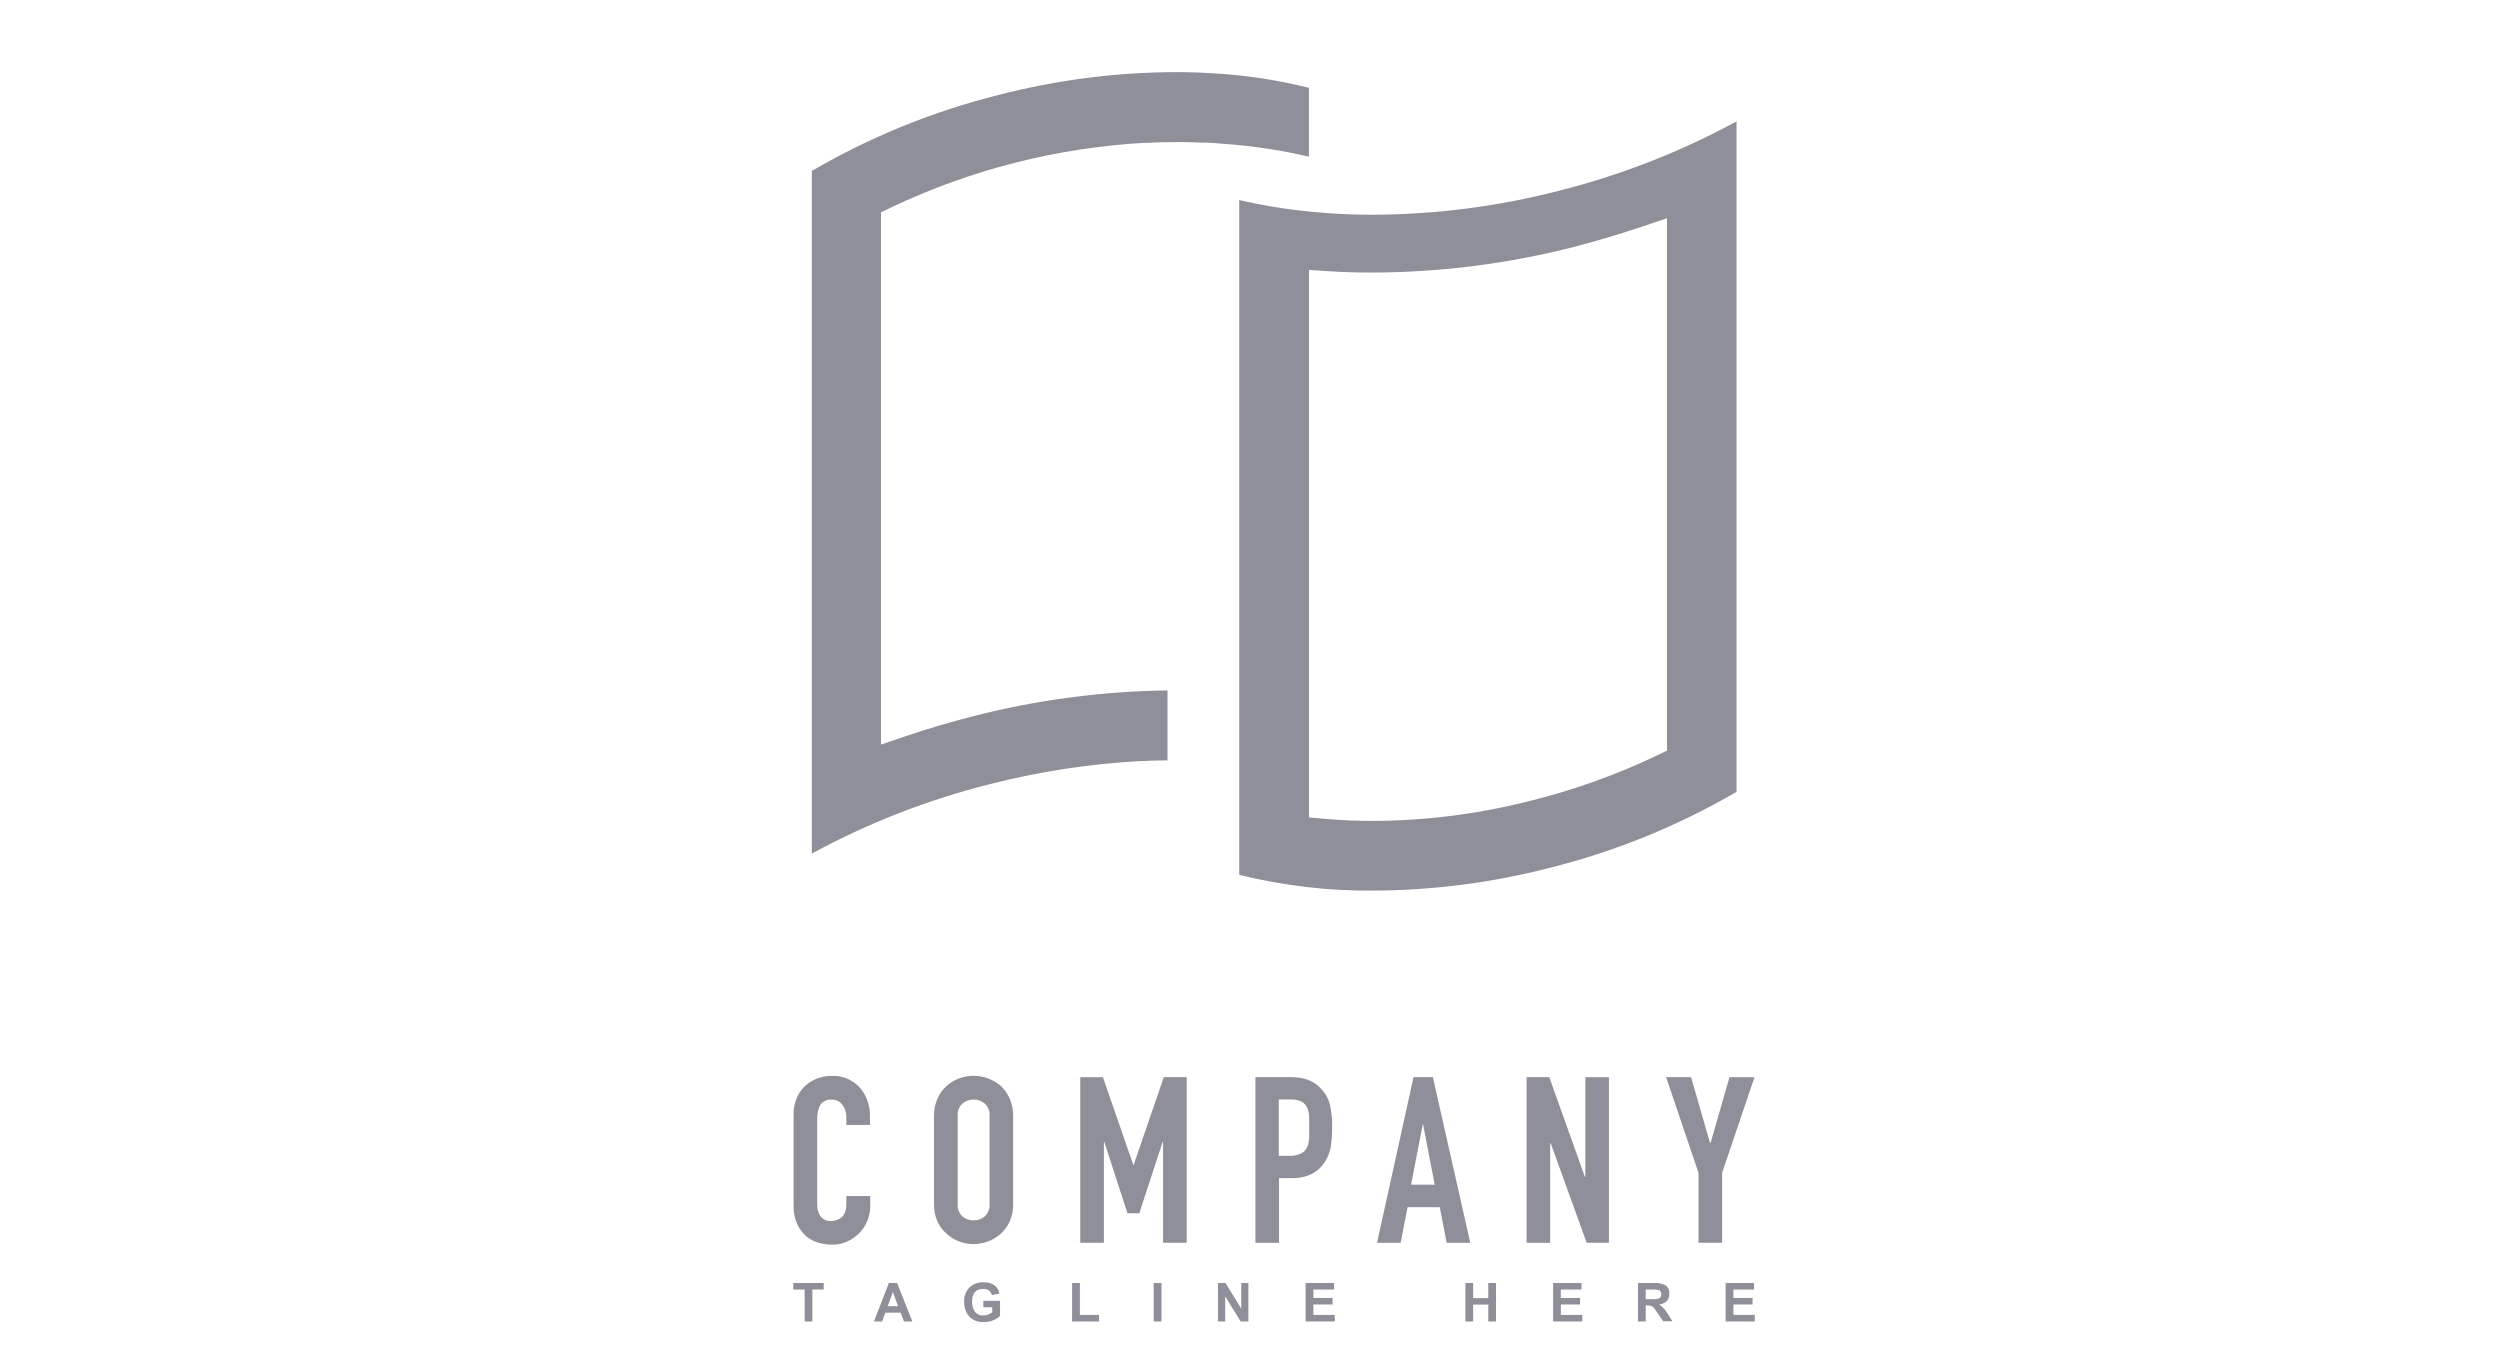
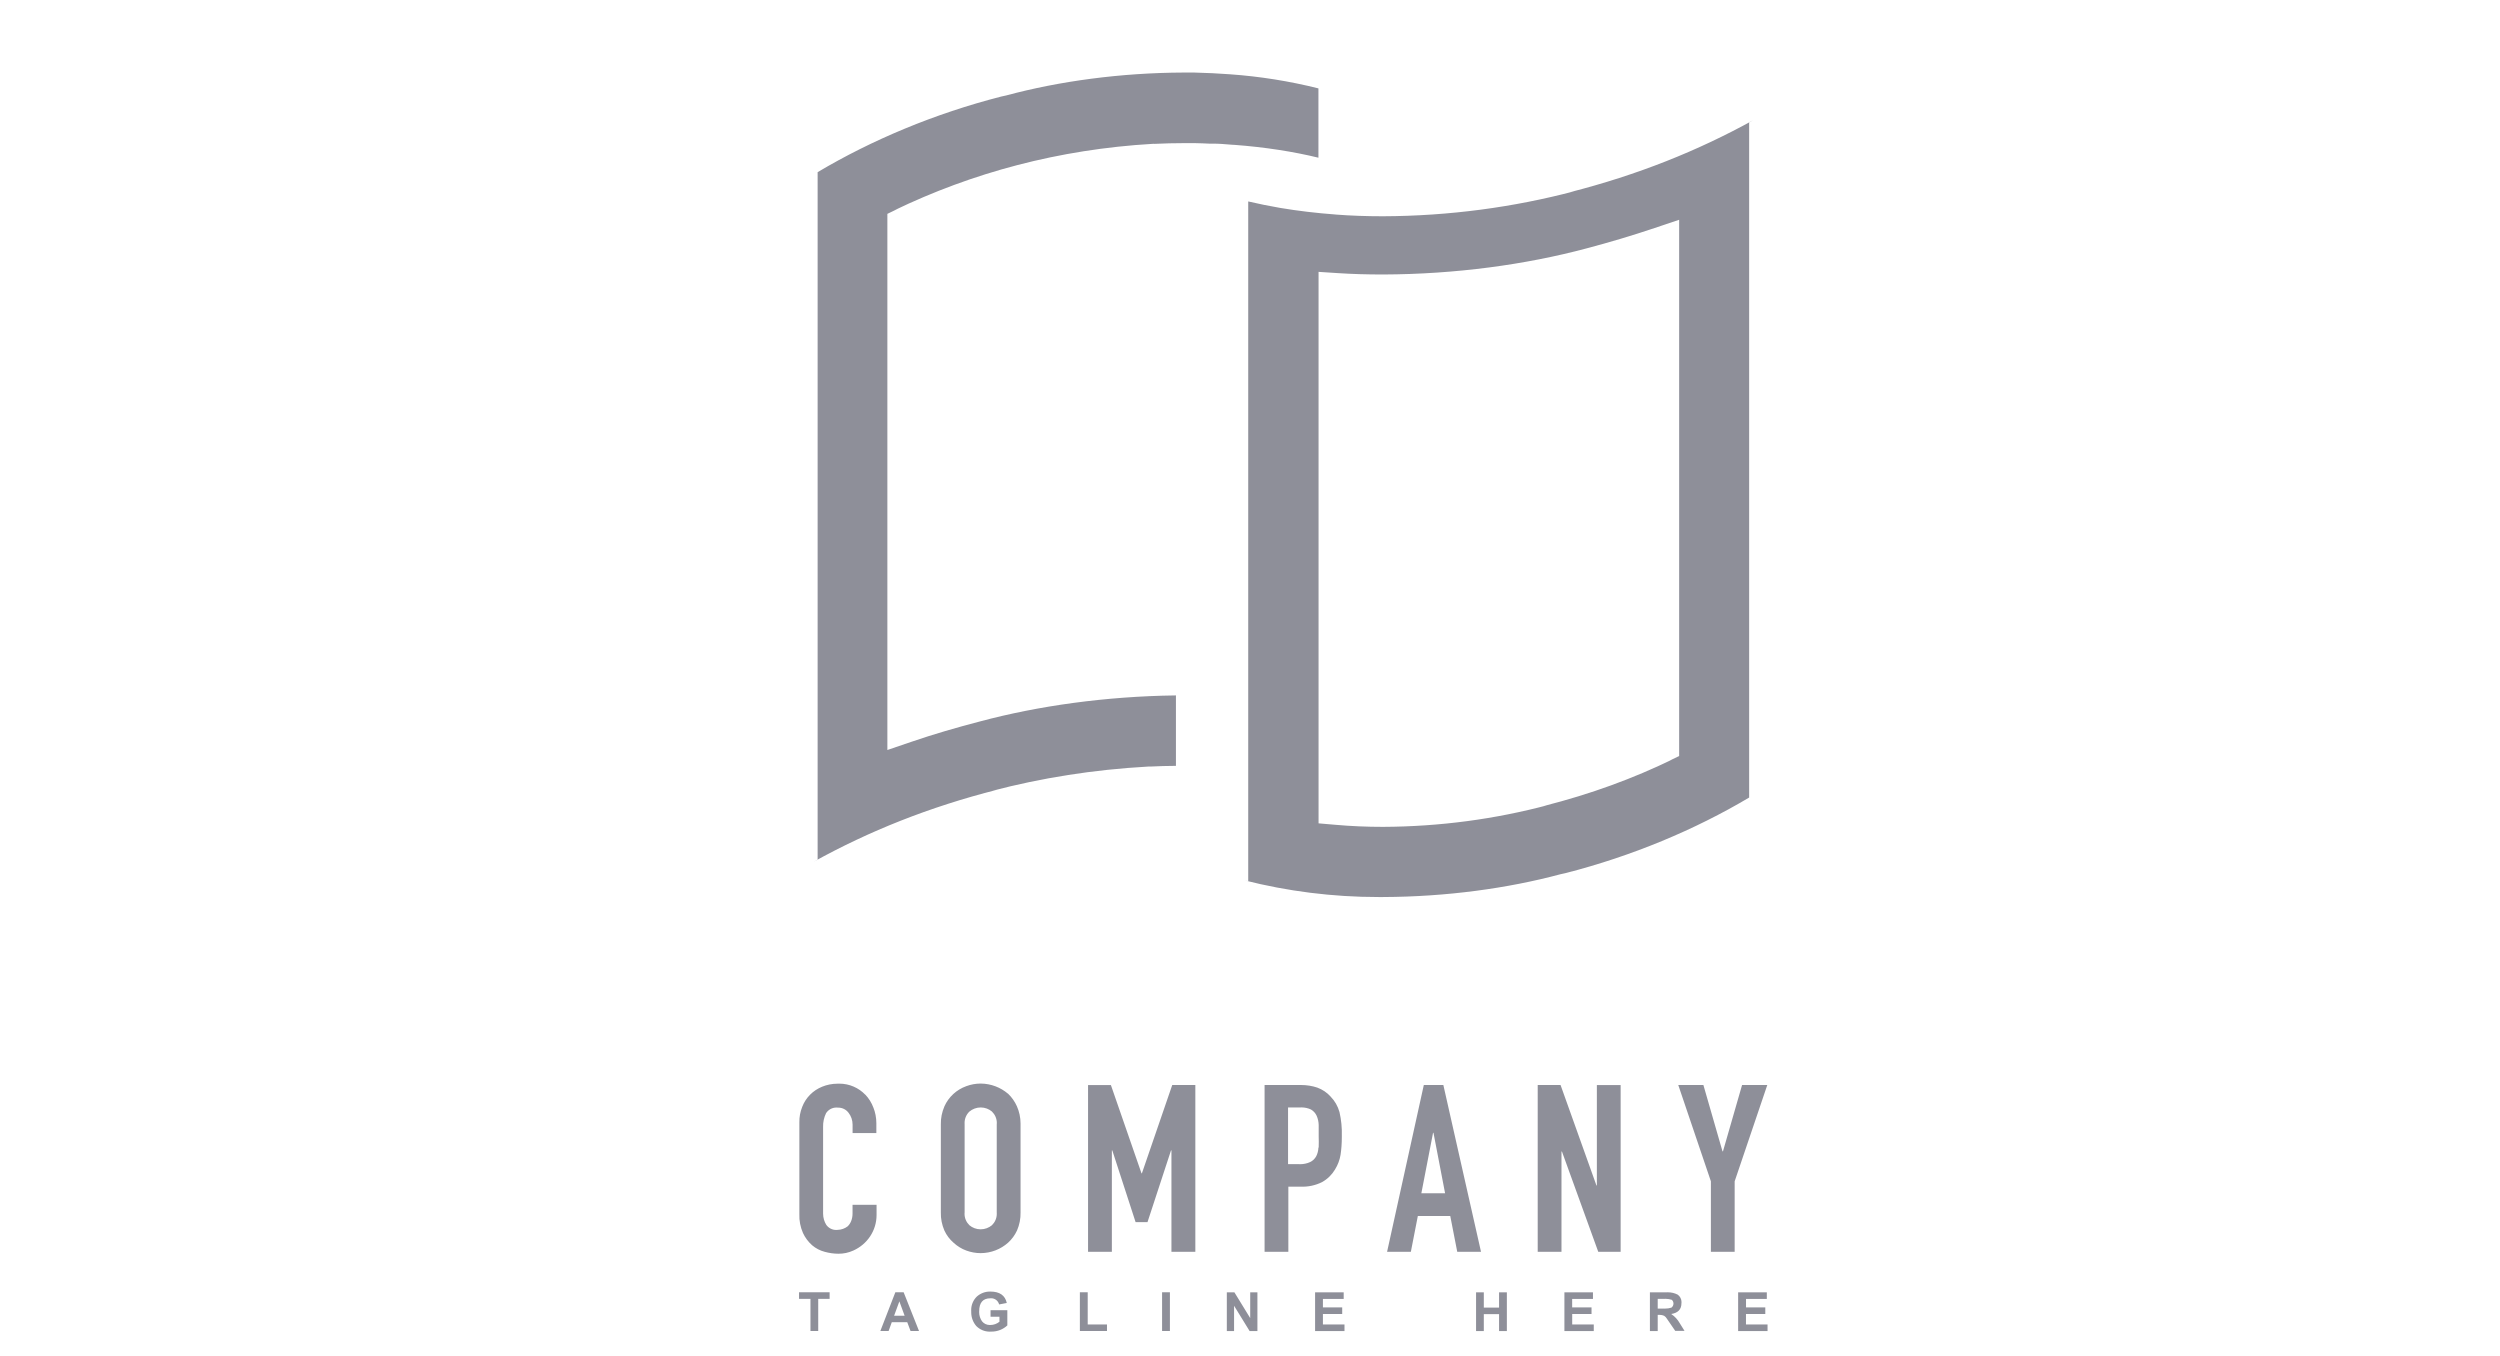
- <svg xmlns="http://www.w3.org/2000/svg" width="104" height="56" fill="none">
-   <g fill="#8E8F99">
-     <path fill-rule="evenodd" d="M50.114 5.935h-.137c-.21-.013-.42-.018-.63-.023h-.455c-.397 0-.802.01-1.204.03a.625.625 0 0 0-.091 0A28.275 28.275 0 0 0 37.08 8.625l-.432.208v22.142l1.012-.344c.888-.305 1.834-.58 2.813-.834a34.329 34.329 0 0 1 8.095-1.075v2.909c-.362.002-.713.012-1.065.03h-.084a32.36 32.36 0 0 0-6.228.956 31.635 31.635 0 0 0-7.42 2.892V7.112a29.727 29.727 0 0 1 7.785-3.166A29.793 29.793 0 0 1 48.892 3h.427c.511.013 1.01.036 1.478.071 1.233.087 2.456.282 3.655.583v2.863a22.623 22.623 0 0 0-3.541-.534l-.073-.006c-.247-.021-.494-.042-.724-.042Zm5.039 2.926c.635.049 1.293.072 1.958.072a31.467 31.467 0 0 0 7.713-.99A31.777 31.777 0 0 0 72.24 5.05v27.89a29.815 29.815 0 0 1-7.786 3.166 29.943 29.943 0 0 1-7.337.944 22.405 22.405 0 0 1-5.565-.656V8.322c.43.1.873.191 1.323.267.739.125 1.518.216 2.277.272Zm14.194.217-1.012.34c-.93.313-1.87.593-2.813.842a34.263 34.263 0 0 1-8.406 1.078c-.66 0-1.267-.018-1.854-.056l-.807-.053V34.006l.693.06c.642.057 1.305.085 1.973.085a26.884 26.884 0 0 0 6.62-.857 27.764 27.764 0 0 0 5.174-1.86l.432-.208V9.078Z" clip-rule="evenodd" />
-     <path d="M35.737 45.212a1.491 1.491 0 0 0-1.126-.455 1.672 1.672 0 0 0-.65.122 1.464 1.464 0 0 0-.832.842c-.08.2-.119.413-.116.628v3.794c-.01.267.042.533.149.778.09.195.219.368.38.509.151.127.329.22.52.27.185.051.376.078.567.078.211.002.42-.043.612-.132a1.6 1.6 0 0 0 .96-1.465v-.424h-.993v.338a.88.88 0 0 1-.058.338.608.608 0 0 1-.144.214.697.697 0 0 1-.415.145.503.503 0 0 1-.465-.204.898.898 0 0 1-.132-.508v-3.538c-.006-.196.036-.39.122-.567a.507.507 0 0 1 .485-.229.527.527 0 0 1 .443.214.806.806 0 0 1 .164.509v.328h.982v-.387a1.79 1.79 0 0 0-.121-.664 1.56 1.56 0 0 0-.332-.534ZM41.629 45.17a1.765 1.765 0 0 0-1.128-.418c-.202 0-.403.037-.592.107A1.56 1.56 0 0 0 39 45.7c-.1.231-.15.482-.145.735v3.638c-.007.256.043.51.145.745.09.196.22.37.384.509.152.14.33.25.524.32.19.07.39.106.592.107a1.714 1.714 0 0 0 1.128-.427c.158-.142.285-.315.374-.509.102-.234.151-.489.145-.745v-3.639a1.77 1.77 0 0 0-.145-.734 1.641 1.641 0 0 0-.374-.532Zm-.463 4.904a.656.656 0 0 1-.197.527.727.727 0 0 1-.934 0 .65.65 0 0 1-.197-.527v-3.639a.653.653 0 0 1 .197-.526.726.726 0 0 1 .934 0 .652.652 0 0 1 .197.526v3.64ZM49.367 51.7v-6.89h-.953l-1.253 3.647h-.017l-1.263-3.646h-.943v6.888h.984v-4.19h.018l.963 2.962h.491l.971-2.962h.018v4.19h.984ZM54.958 45.294c-.151-.17-.343-.3-.556-.377a2.184 2.184 0 0 0-.714-.107h-1.462v6.89h.982v-2.691h.505c.307.014.611-.051.886-.188a1.43 1.43 0 0 0 .539-.527c.113-.183.19-.387.225-.6a4.9 4.9 0 0 0 .053-.783c.01-.33-.023-.662-.096-.984a1.466 1.466 0 0 0-.362-.633Zm-.506 2.1a.867.867 0 0 1-.091.359.552.552 0 0 1-.253.241 1.006 1.006 0 0 1-.463.087h-.448v-2.342h.506a.942.942 0 0 1 .443.086.556.556 0 0 1 .23.254c.054.121.083.252.086.384v.458c0 .16.01.326 0 .473h-.01ZM59.608 44.81h-.805l-1.518 6.89h.982l.288-1.48h1.339l.288 1.48h.981l-1.555-6.89Zm-.906 4.471.483-2.497h.018l.48 2.497h-.981ZM65.95 48.96h-.018l-1.482-4.15h-.944v6.89h.981v-4.143h.02l1.5 4.142h.924v-6.888h-.981v4.15ZM71.948 44.81l-.79 2.74h-.02l-.79-2.74H69.31l1.348 3.978v2.911h.982v-2.911l1.348-3.977h-1.04ZM33 53.645h.473v1.327h.321v-1.328h.47v-.272H33v.273ZM36.977 53.372l-.62 1.6h.341l.132-.364h.638l.136.364h.35l-.636-1.6h-.341Zm-.05.967.217-.593.217.593h-.435ZM40.908 54.382h.37v.206a.613.613 0 0 1-.38.135.404.404 0 0 1-.34-.153.67.67 0 0 1-.118-.417c0-.356.154-.534.46-.534a.337.337 0 0 1 .362.255l.316-.062c-.068-.312-.293-.47-.678-.47a.804.804 0 0 0-.559.206.78.78 0 0 0-.23.615.872.872 0 0 0 .205.6.776.776 0 0 0 .607.235.96.96 0 0 0 .678-.255v-.63h-.693v.27ZM44.923 53.372h-.324v1.6h1.12V54.7h-.796v-1.328ZM48.318 53.372h-.324v1.6h.324v-1.6ZM51.636 54.44l-.655-1.068h-.313v1.6h.3v-1.045l.643 1.045h.322v-1.6h-.297v1.069ZM54.637 54.267h.797v-.272h-.797v-.35h.857v-.273h-1.181v1.6h1.214V54.7h-.89v-.433ZM61.912 54.003h-.63v-.63h-.32v1.599h.32v-.7h.63v.7h.322v-1.6h-.322v.631ZM64.93 54.267h.8v-.272h-.8v-.35h.86v-.273H64.61v1.6h1.212V54.7h-.89v-.433ZM69.023 54.268c.279-.044.42-.191.42-.445a.383.383 0 0 0-.157-.356.904.904 0 0 0-.468-.094h-.678v1.599h.322v-.669h.063a.431.431 0 0 1 .2.036c.047.029.086.069.114.117l.349.508h.384l-.195-.312a1.115 1.115 0 0 0-.354-.384Zm-.324-.222h-.237v-.401h.253a.84.84 0 0 1 .326.038.21.21 0 0 1-.015.325.913.913 0 0 1-.327.038ZM72.11 54.267h.796v-.272h-.796v-.35h.86v-.273h-1.184v1.6H73V54.7h-.89v-.433Z" />
-   </g>
+ <svg xmlns="http://www.w3.org/2000/svg" version="1.1" width="59" height="32" viewBox="0 0 59 32">
+   <path fill="#8e8f99" d="M28.637 3.391h-0.078c-0.12-0.007-0.24-0.010-0.36-0.013h-0.26c-0.227 0-0.458 0.006-0.688 0.017-0.008-0.001-0.017-0.001-0.026-0.001s-0.018 0-0.027 0.001l0.001-0c-2.206 0.129-4.255 0.68-6.106 1.575l0.096-0.042-0.247 0.119v12.653l0.578-0.197c0.507-0.174 1.048-0.331 1.607-0.477 1.382-0.37 2.973-0.592 4.612-0.614l0.013-0v1.662c-0.207 0.001-0.407 0.007-0.609 0.017h-0.048c-1.299 0.073-2.516 0.268-3.688 0.575l0.129-0.029c-1.61 0.409-3.021 0.975-4.333 1.7l0.093-0.047v-16.227c1.281-0.761 2.762-1.382 4.331-1.784l0.118-0.026c1.256-0.338 2.7-0.535 4.189-0.541h0.247c0.292 0.007 0.577 0.021 0.845 0.041 0.705 0.050 1.403 0.161 2.089 0.333v1.636c-0.583-0.143-1.274-0.251-1.981-0.303l-0.042-0.002-0.042-0.003c-0.141-0.012-0.282-0.024-0.414-0.024zM31.516 5.063c0.363 0.028 0.739 0.041 1.119 0.041 1.569-0.006 3.086-0.212 4.533-0.594l-0.125 0.028c1.61-0.411 3.020-0.977 4.331-1.7l-0.094 0.047v15.937c-1.281 0.761-2.762 1.381-4.331 1.783l-0.118 0.026c-1.257 0.337-2.7 0.533-4.189 0.539h-0.004c-0.031 0-0.067 0-0.103 0-1.093 0-2.153-0.137-3.166-0.394l0.089 0.019v-16.041c0.246 0.057 0.499 0.109 0.756 0.153 0.422 0.071 0.867 0.123 1.301 0.155zM39.627 5.187l-0.578 0.194c-0.531 0.179-1.069 0.339-1.607 0.481-1.44 0.385-3.094 0.61-4.8 0.616h-0.004c-0.377 0-0.724-0.010-1.059-0.032l-0.461-0.030v13.015l0.396 0.034c0.367 0.033 0.746 0.049 1.127 0.049 1.347-0.006 2.649-0.184 3.89-0.514l-0.107 0.024c1.134-0.288 2.118-0.652 3.051-1.104l-0.094 0.041 0.247-0.119v-12.656z" />
+   <path fill="#8e8f99" d="M20.421 25.835c-0.155-0.161-0.373-0.261-0.613-0.261-0.011 0-0.021 0-0.032 0.001l0.002-0c-0.004-0-0.008-0-0.013-0-0.129 0-0.252 0.026-0.365 0.072l0.006-0.002c-0.22 0.088-0.39 0.26-0.473 0.475l-0.002 0.006c-0.046 0.114-0.068 0.236-0.066 0.359v2.168c-0.006 0.153 0.024 0.305 0.085 0.445 0.051 0.111 0.125 0.21 0.217 0.291 0.086 0.073 0.188 0.126 0.297 0.154 0.106 0.029 0.215 0.045 0.324 0.045 0.121 0.001 0.24-0.025 0.35-0.075 0.325-0.145 0.548-0.465 0.549-0.837v-0.242h-0.567v0.193c0 0.004 0 0.009 0 0.013 0 0.065-0.012 0.127-0.035 0.183l0.001-0.003c-0.019 0.048-0.047 0.089-0.082 0.122l-0 0c-0.065 0.050-0.147 0.081-0.237 0.083h-0c-0.010 0.001-0.021 0.002-0.033 0.002-0.095 0-0.18-0.046-0.232-0.118l-0.001-0.001c-0.048-0.076-0.076-0.169-0.076-0.269 0-0.008 0-0.015 0-0.023l-0 0.001v-2.022c-0.003-0.112 0.021-0.223 0.070-0.324 0.052-0.080 0.142-0.133 0.244-0.133 0.012 0 0.023 0.001 0.035 0.002l-0.001-0c0.003-0 0.007-0 0.011-0 0.099 0 0.187 0.048 0.242 0.122l0.001 0.001c0.059 0.076 0.094 0.173 0.094 0.279 0 0.004-0 0.009-0 0.013v-0.001 0.187h0.561v-0.221c0-0.003 0-0.006 0-0.010 0-0.133-0.025-0.26-0.072-0.377l0.002 0.007c-0.044-0.119-0.109-0.22-0.19-0.306l0 0zM23.788 25.811c-0.173-0.147-0.398-0.237-0.644-0.239h-0c-0.115 0-0.23 0.021-0.338 0.061-0.234 0.084-0.418 0.256-0.517 0.475l-0.002 0.006c-0.057 0.132-0.086 0.275-0.083 0.42v2.079c-0.004 0.146 0.025 0.291 0.083 0.426 0.051 0.112 0.126 0.211 0.219 0.291 0.087 0.080 0.189 0.143 0.299 0.183 0.109 0.040 0.223 0.061 0.338 0.061 0.248-0.001 0.474-0.093 0.646-0.245l-0.001 0.001c0.090-0.081 0.163-0.18 0.214-0.291 0.058-0.134 0.086-0.279 0.083-0.426v-2.079c0-0.005 0-0.012 0-0.018 0-0.145-0.031-0.283-0.086-0.408l0.003 0.006c-0.053-0.119-0.125-0.22-0.213-0.304l-0-0zM23.523 28.614c0.001 0.010 0.001 0.021 0.001 0.032 0 0.106-0.044 0.201-0.114 0.269l-0 0c-0.072 0.060-0.165 0.097-0.267 0.097s-0.195-0.037-0.267-0.098l0.001 0c-0.070-0.068-0.114-0.163-0.114-0.268 0-0.012 0.001-0.023 0.002-0.035l-0 0.001v-2.079c-0.001-0.010-0.001-0.021-0.001-0.032 0-0.105 0.044-0.201 0.114-0.268l0-0c0.072-0.060 0.165-0.097 0.267-0.097s0.195 0.037 0.267 0.098l-0.001-0c0.070 0.068 0.114 0.163 0.114 0.268 0 0.011-0 0.023-0.002 0.034l0-0.001v2.080zM28.21 29.543v-3.937h-0.545l-0.716 2.084h-0.010l-0.722-2.083h-0.539v3.936h0.562v-2.394h0.010l0.55 1.693h0.281l0.555-1.693h0.010v2.394h0.562zM31.405 25.882c-0.086-0.097-0.196-0.171-0.318-0.215-0.115-0.039-0.248-0.061-0.386-0.061-0.008 0-0.015 0-0.023 0l0.001-0h-0.835v3.937h0.561v-1.538h0.289c0.175 0.008 0.349-0.029 0.506-0.107 0.129-0.072 0.233-0.175 0.306-0.297l0.002-0.004c0.065-0.105 0.109-0.221 0.129-0.343 0.019-0.124 0.030-0.267 0.030-0.412 0-0.012-0-0.025-0-0.037l0 0.002c0.006-0.189-0.013-0.378-0.055-0.562-0.040-0.142-0.111-0.264-0.207-0.362l0 0zM31.115 27.082c-0.003 0.075-0.021 0.145-0.053 0.208l0.001-0.003c-0.032 0.060-0.082 0.108-0.143 0.137l-0.002 0.001c-0.069 0.032-0.15 0.050-0.235 0.050-0.010 0-0.020-0-0.030-0.001l0.001 0h-0.256v-1.338h0.289c0.008-0 0.017-0.001 0.027-0.001 0.082 0 0.16 0.018 0.229 0.051l-0.003-0.001c0.058 0.034 0.103 0.083 0.131 0.143l0.001 0.002c0.031 0.069 0.047 0.144 0.049 0.219v0.262c0 0.091 0.006 0.186 0 0.27h-0.006zM34.062 25.606h-0.46l-0.867 3.937h0.561l0.165-0.846h0.765l0.165 0.846h0.561l-0.889-3.937zM33.544 28.161l0.276-1.427h0.010l0.274 1.427h-0.561zM37.686 27.977h-0.010l-0.847-2.371h-0.539v3.937h0.561v-2.367h0.011l0.857 2.367h0.528v-3.936h-0.561v2.371zM41.113 25.606l-0.451 1.566h-0.011l-0.451-1.566h-0.593l0.77 2.273v1.663h0.561v-1.663l0.77-2.273h-0.594zM18.857 30.654h0.27v0.758h0.183v-0.759h0.269v-0.155h-0.722v0.156zM21.13 30.498l-0.354 0.914h0.195l0.075-0.208h0.365l0.078 0.208h0.2l-0.363-0.914h-0.195zM21.101 31.051l0.124-0.339 0.124 0.339h-0.249zM23.376 31.075h0.211v0.118c-0.059 0.048-0.135 0.077-0.217 0.077h-0c-0.004 0-0.009 0-0.013 0-0.073 0-0.139-0.034-0.181-0.087l-0-0c-0.043-0.061-0.068-0.136-0.068-0.218 0-0.007 0-0.014 0.001-0.021l-0 0.001c0-0.203 0.088-0.305 0.263-0.305 0.006-0.001 0.013-0.001 0.020-0.001 0.090 0 0.166 0.062 0.187 0.145l0 0.001 0.181-0.035c-0.039-0.178-0.167-0.269-0.387-0.269-0.004-0-0.008-0-0.012-0-0.118 0-0.226 0.045-0.308 0.118l0-0c-0.082 0.081-0.133 0.193-0.133 0.317 0 0.012 0 0.024 0.001 0.036l-0-0.002c-0 0.006-0 0.014-0 0.021 0 0.123 0.044 0.235 0.118 0.322l-0.001-0.001c0.081 0.083 0.194 0.135 0.319 0.135 0.010 0 0.020-0 0.029-0.001l-0.001 0c0.004 0 0.010 0 0.015 0 0.144 0 0.275-0.055 0.373-0.146l-0 0v-0.36h-0.396v0.154zM25.67 30.498h-0.185v0.914h0.64v-0.155h-0.455v-0.759zM27.61 30.498h-0.185v0.914h0.185v-0.914zM29.506 31.109l-0.374-0.61h-0.179v0.914h0.171v-0.597l0.367 0.597h0.184v-0.914h-0.17v0.611zM31.221 31.010h0.455v-0.155h-0.455v-0.2h0.49v-0.156h-0.675v0.914h0.694v-0.155h-0.509v-0.247zM35.378 30.859h-0.36v-0.36h-0.183v0.914h0.183v-0.4h0.36v0.4h0.184v-0.914h-0.184v0.361zM37.103 31.010h0.457v-0.155h-0.457v-0.2h0.491v-0.156h-0.674v0.914h0.693v-0.155h-0.509v-0.247zM39.442 31.010c0.159-0.025 0.24-0.109 0.24-0.254 0.001-0.008 0.002-0.017 0.002-0.026 0-0.073-0.036-0.138-0.091-0.177l-0.001-0c-0.068-0.035-0.147-0.055-0.232-0.055-0.013 0-0.025 0-0.037 0.001l0.002-0h-0.387v0.914h0.184v-0.382h0.036c0.004-0 0.010-0 0.015-0 0.036 0 0.070 0.008 0.101 0.022l-0.002-0.001c0.027 0.017 0.049 0.039 0.065 0.067l0.199 0.29h0.219l-0.111-0.178c-0.050-0.089-0.118-0.163-0.2-0.218l-0.002-0.001zM39.257 30.883h-0.135v-0.229h0.145c0.012-0.001 0.025-0.002 0.039-0.002 0.053 0 0.104 0.009 0.151 0.024l-0.003-0.001c0.025 0.022 0.040 0.054 0.040 0.089 0 0.039-0.019 0.074-0.048 0.096l-0 0c-0.046 0.015-0.098 0.023-0.153 0.023-0.012 0-0.024-0-0.036-0.001l0.002 0zM41.206 31.010h0.455v-0.155h-0.455v-0.2h0.491v-0.156h-0.677v0.914h0.694v-0.155h-0.509v-0.247z" />
</svg>
